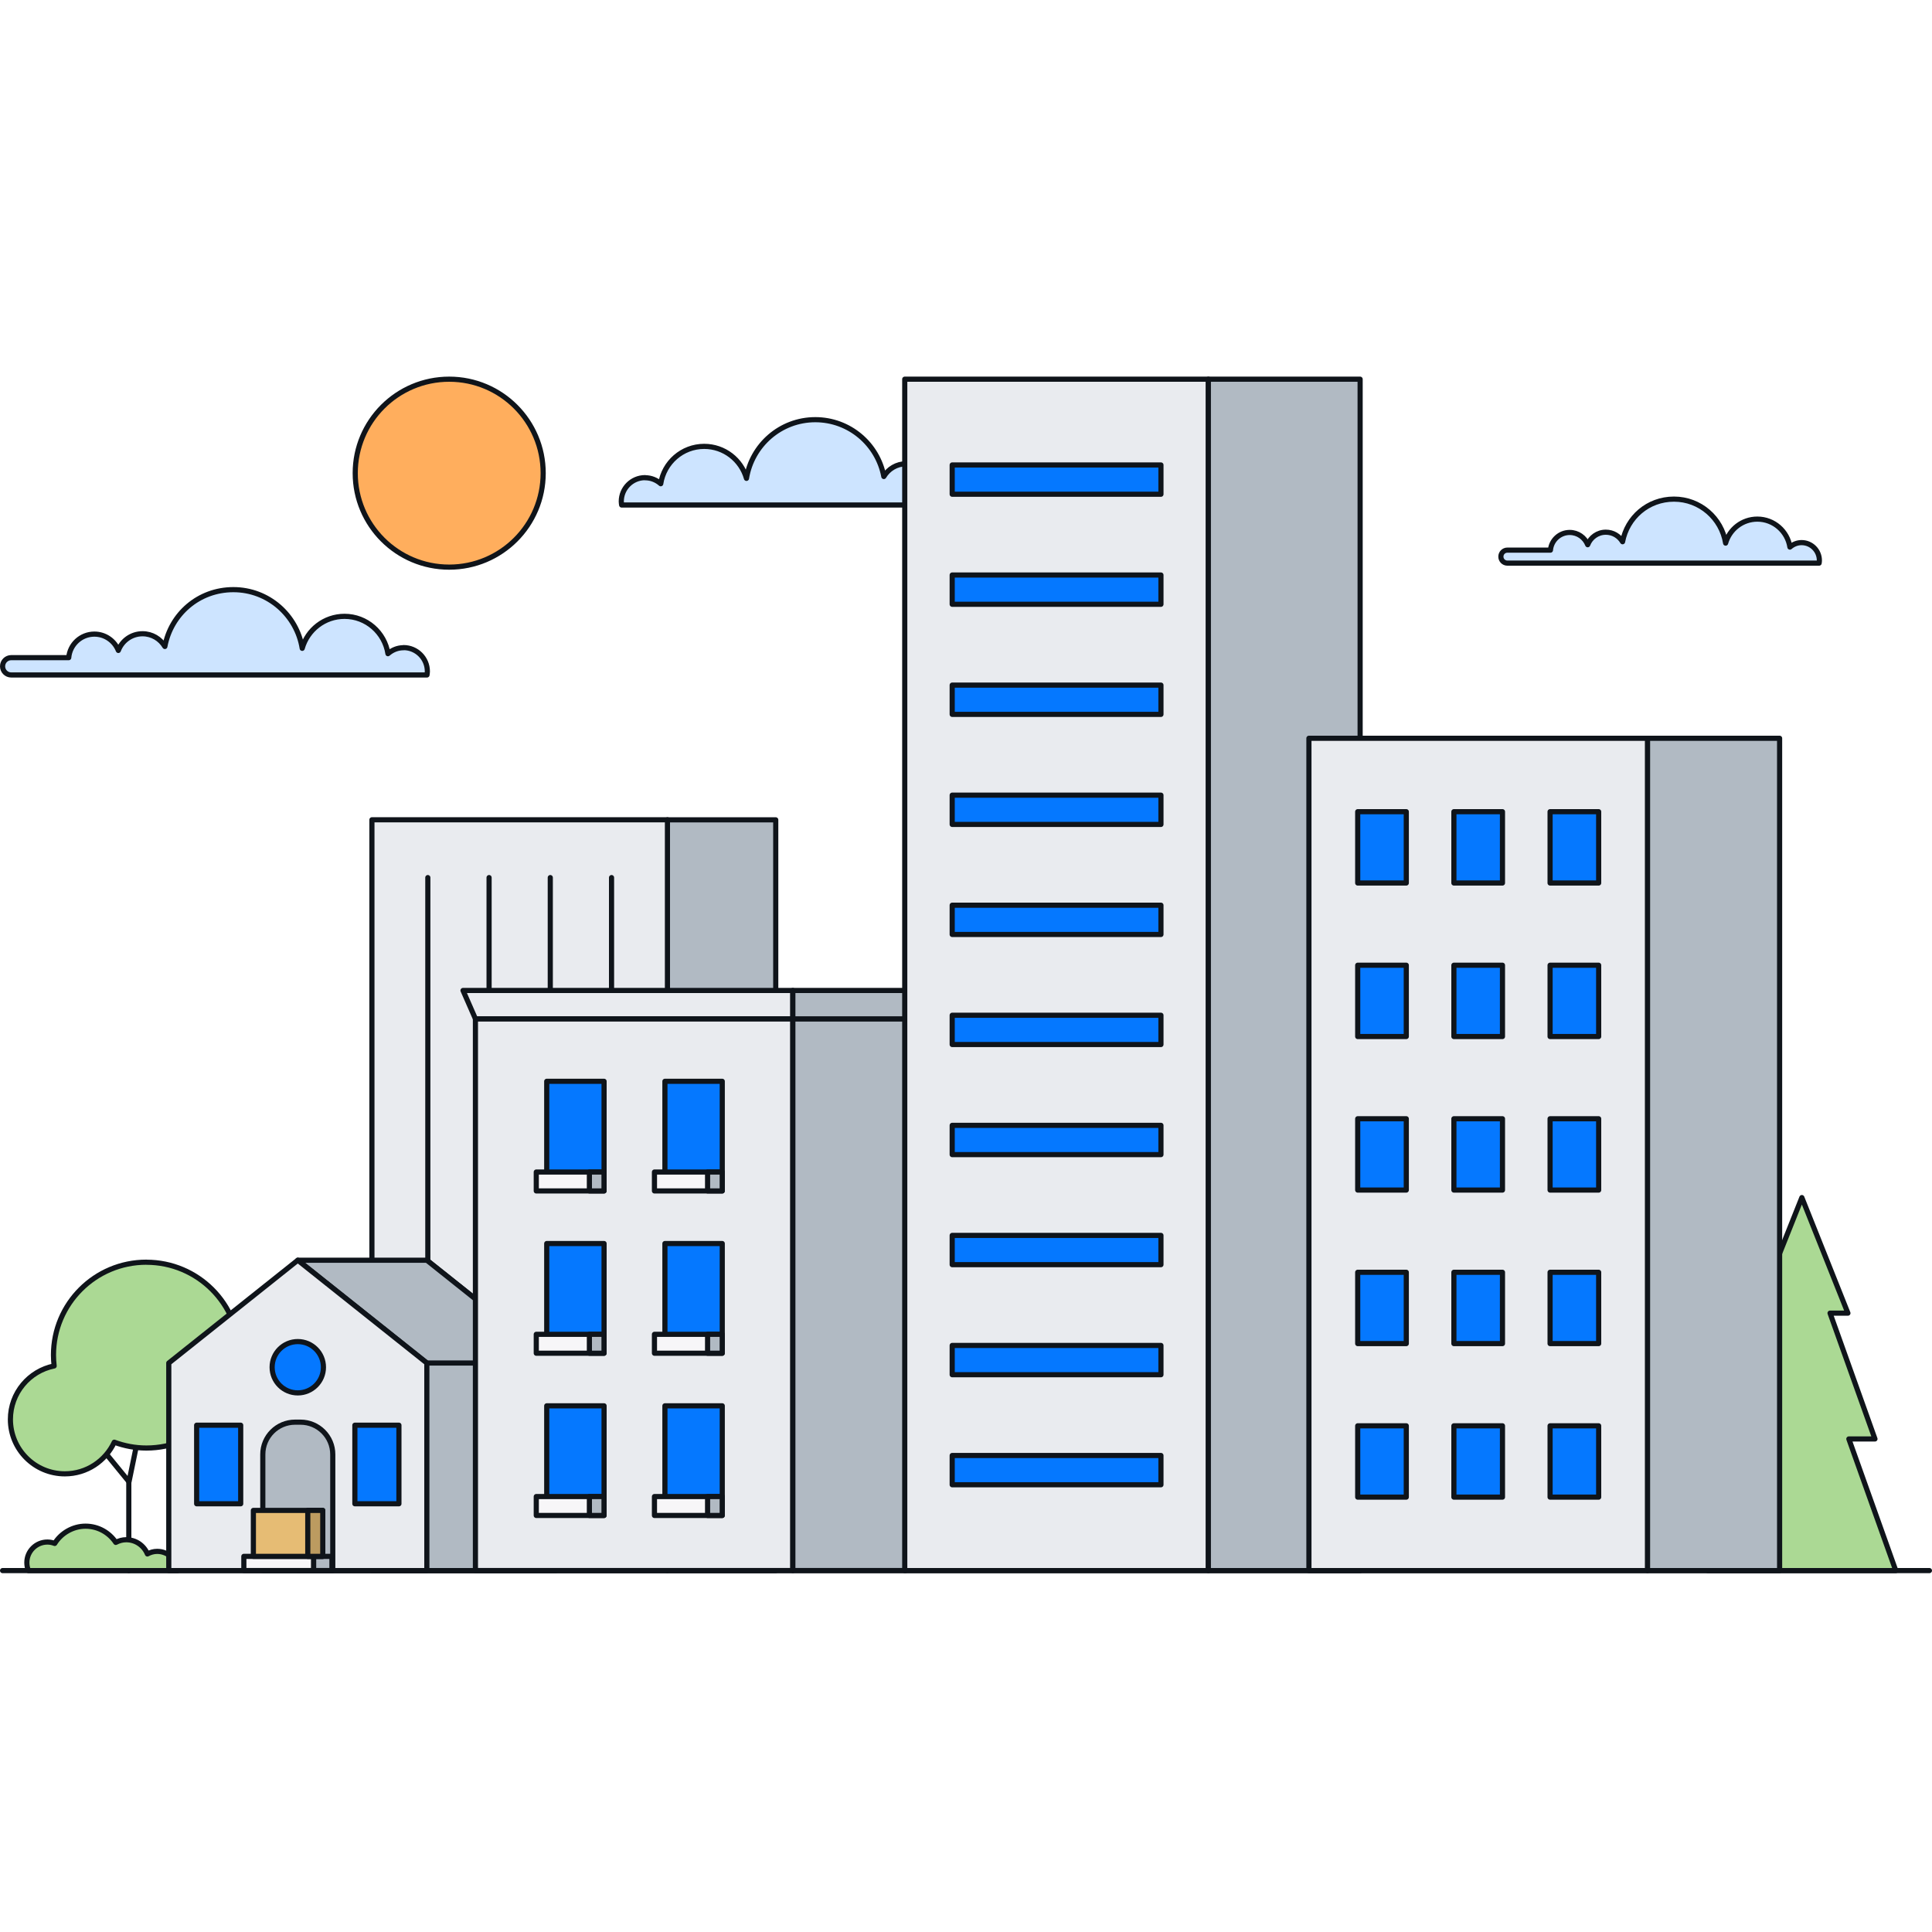
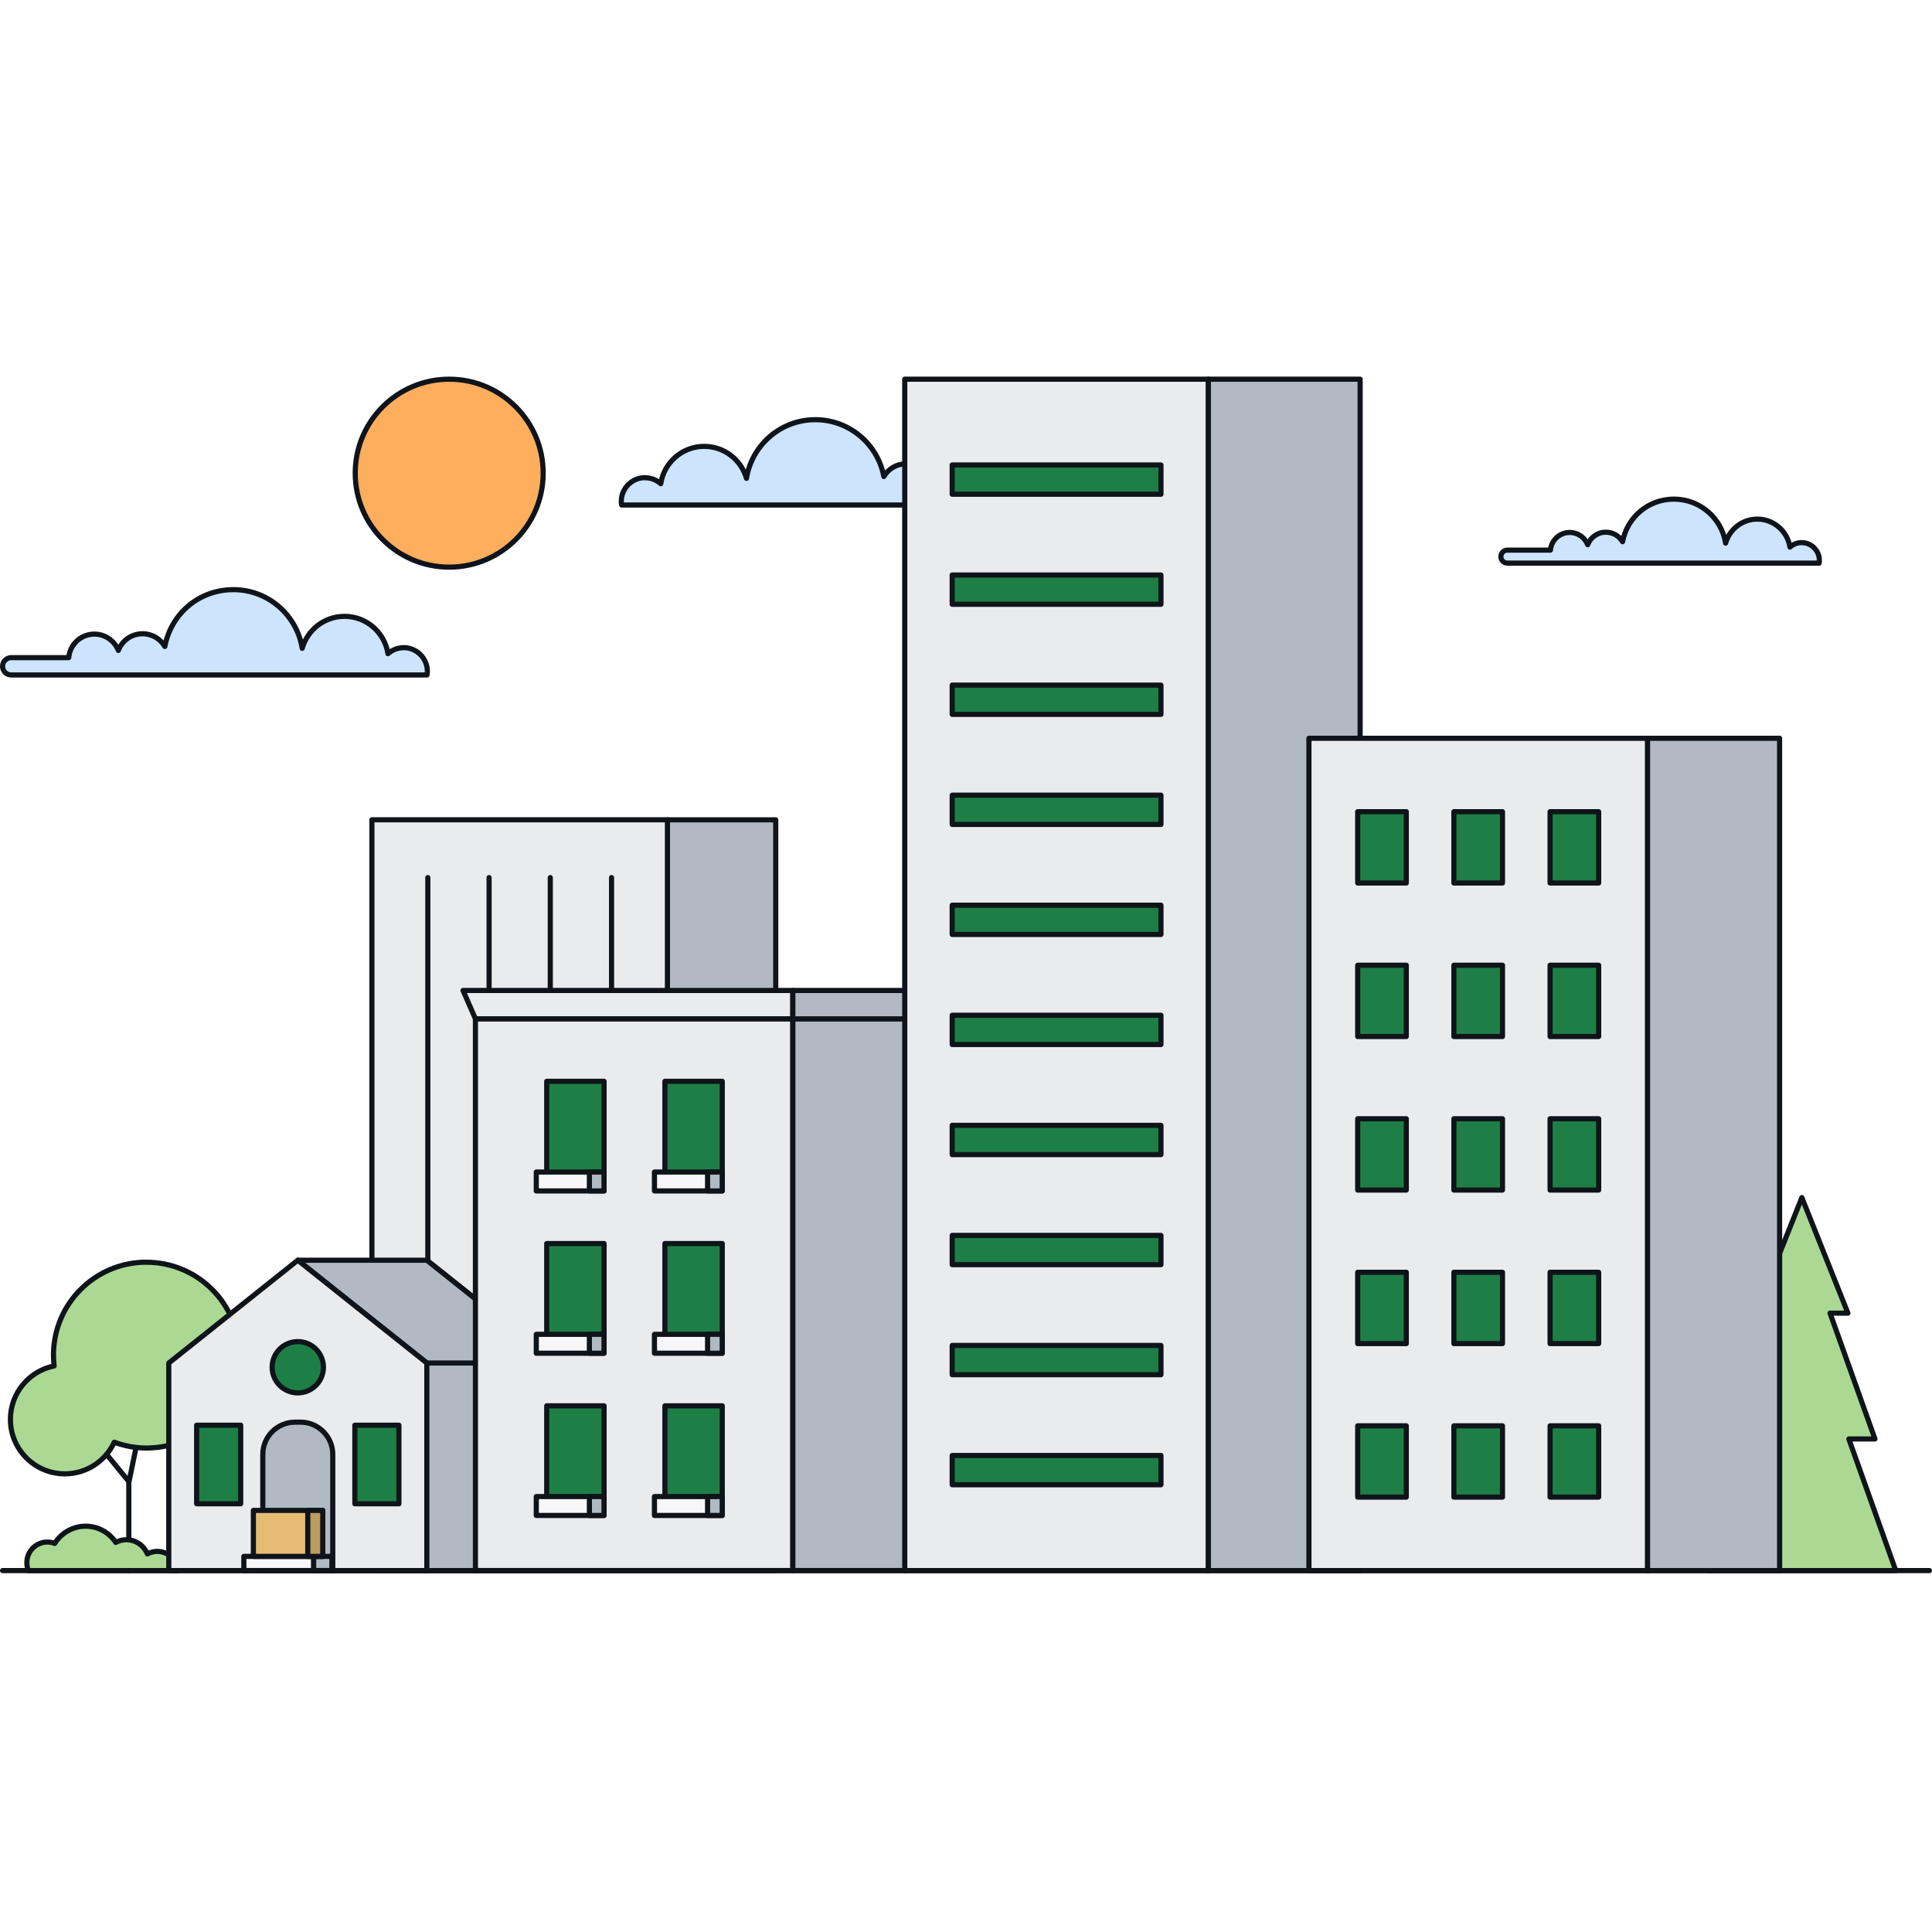
<svg xmlns="http://www.w3.org/2000/svg" width="375" height="375" viewBox="0 0 375 375" fill="none">
  <path d="M25 287.61V304.85" stroke="#0F141A" stroke-linecap="round" stroke-linejoin="round" />
  <path d="M349.69 105.32C348.82 105.32 348.03 105.66 347.42 106.19C346.95 103.12 344.3 100.76 341.1 100.76C338.17 100.76 335.7 102.73 334.94 105.42C334.16 100.58 329.98 96.88 324.92 96.88C319.86 96.88 315.83 100.44 314.94 105.15C314.28 104.04 313.08 103.3 311.69 103.3C310.08 103.3 308.71 104.31 308.17 105.73C307.62 104.34 306.27 103.35 304.68 103.35C302.72 103.35 301.11 104.86 300.94 106.78H292.58C291.88 106.78 291.32 107.34 291.32 108.04C291.32 108.74 291.88 109.3 292.58 109.3H353.09C353.12 109.13 353.14 108.96 353.14 108.78C353.14 106.87 351.59 105.32 349.68 105.32H349.69Z" fill="#CDE4FF" stroke="#0F141A" stroke-linecap="round" stroke-linejoin="round" />
  <path d="M125.22 92.73C126.39 92.73 127.44 93.18 128.25 93.89C128.88 89.79 132.41 86.64 136.68 86.64C140.59 86.64 143.88 89.27 144.89 92.85C145.93 86.4 151.5 81.46 158.25 81.46C164.87 81.46 170.37 86.21 171.55 92.49C172.43 91.01 174.04 90.02 175.88 90.02C178.03 90.02 179.86 91.36 180.58 93.26C181.31 91.41 183.12 90.09 185.23 90.09C187.85 90.09 189.99 92.1 190.21 94.66H201.36C202.29 94.66 203.04 95.41 203.04 96.34C203.04 97.27 202.29 98.02 201.36 98.02H129.76H123.09H120.66C120.63 97.79 120.59 97.57 120.59 97.33C120.59 94.78 122.66 92.71 125.21 92.71L125.22 92.73Z" fill="#CDE4FF" stroke="#0F141A" stroke-linecap="round" stroke-linejoin="round" />
  <path d="M87.19 110.08C97.264 110.08 105.43 101.914 105.43 91.84C105.43 81.766 97.264 73.6 87.19 73.6C77.116 73.6 68.95 81.766 68.95 91.84C68.95 101.914 77.116 110.08 87.19 110.08Z" fill="#FFAE5D" stroke="#0F141A" stroke-miterlimit="10" />
  <path d="M150.57 159.13H129.55V304.85H150.57V159.13Z" fill="#B1BAC3" stroke="#0F141A" stroke-linecap="round" stroke-linejoin="round" />
  <path d="M129.55 159.12H72.19V304.85H129.55V159.12Z" fill="#E9EBEF" stroke="#0F141A" stroke-linecap="round" stroke-linejoin="round" />
  <path d="M83.04 170.34V293.62" stroke="#0F141A" stroke-linecap="round" stroke-linejoin="round" />
  <path d="M94.93 170.34V293.62" stroke="#0F141A" stroke-linecap="round" stroke-linejoin="round" />
  <path d="M106.81 170.34V293.62" stroke="#0F141A" stroke-linecap="round" stroke-linejoin="round" />
  <path d="M118.7 170.34V293.62" stroke="#0F141A" stroke-linecap="round" stroke-linejoin="round" />
  <path d="M28.88 268.95L25.04 287.61L16.07 276.64" stroke="#0F141A" stroke-linecap="round" stroke-linejoin="round" />
  <path d="M28.41 244.99C18.45 244.99 10.38 253.06 10.38 263.02C10.38 263.73 10.43 264.43 10.51 265.13C5.67 266.1 2.02 270.37 2.02 275.5C2.02 281.34 6.75 286.07 12.59 286.07C16.84 286.07 20.5 283.55 22.18 279.93C24.13 280.65 26.22 281.06 28.42 281.06C38.38 281.06 46.45 272.99 46.45 263.03C46.45 253.07 38.38 245 28.42 245L28.41 244.99Z" fill="#ABD994" stroke="#0F141A" stroke-linecap="round" stroke-linejoin="round" />
  <path d="M34.47 304.85C34.34 302.77 32.63 301.12 30.51 301.12C29.82 301.12 29.18 301.31 28.61 301.62C27.95 300 26.36 298.86 24.51 298.86C23.77 298.86 23.08 299.06 22.47 299.38C21.2 297.48 19.05 296.23 16.6 296.23C14.15 296.23 11.86 297.57 10.62 299.58C10.18 299.41 9.7 299.31 9.2 299.31C7 299.31 5.21 301.1 5.21 303.3C5.21 303.85 5.32 304.38 5.52 304.85H34.47Z" fill="#ABD994" stroke="#0F141A" stroke-linecap="round" stroke-linejoin="round" />
  <path d="M367.97 304.85L358.86 279.3H363.93L355.21 254.88H358.68L349.74 232.45L340.8 254.88H344.26L335.54 279.3H340.62L331.5 304.85H367.97Z" fill="#ABD994" stroke="#0F141A" stroke-linecap="round" stroke-linejoin="round" />
  <path d="M107.89 304.85H57.8V264.56L82.85 244.61L107.89 264.56V304.85Z" fill="#B1BAC3" stroke="#0F141A" stroke-linecap="round" stroke-linejoin="round" />
  <path d="M57.8 244.61H82.85L107.89 264.56H82.85L57.8 244.61Z" fill="#B1BAC3" stroke="#0F141A" stroke-linecap="round" stroke-linejoin="round" />
  <path d="M82.85 304.85H32.76V264.56L57.8 244.61L82.85 264.56V304.85Z" fill="#E9EBEF" stroke="#0F141A" stroke-linecap="round" stroke-linejoin="round" />
  <path d="M57.27 276.04H58.33C61.79 276.04 64.59 278.85 64.59 282.3V304.84H51.01V282.3C51.01 278.84 53.82 276.04 57.27 276.04Z" fill="#B1BAC3" stroke="#0F141A" stroke-linecap="round" stroke-linejoin="round" />
-   <path d="M46.72 276.63H38.17V291.88H46.72V276.63Z" fill="#0578FF" stroke="#0F141A" stroke-linecap="round" stroke-linejoin="round" />
-   <path d="M77.43 276.63H68.88V291.88H77.43V276.63Z" fill="#0578FF" stroke="#0F141A" stroke-linecap="round" stroke-linejoin="round" />
-   <path d="M57.8 270.36C60.55 270.36 62.78 268.131 62.78 265.38C62.78 262.63 60.55 260.4 57.8 260.4C55.05 260.4 52.82 262.63 52.82 265.38C52.82 268.131 55.05 270.36 57.8 270.36Z" fill="#0578FF" stroke="#0F141A" stroke-linecap="round" stroke-linejoin="round" />
+   <path d="M46.72 276.63H38.17V291.88H46.72V276.63Z" fill="#1e7f46" stroke="#0F141A" stroke-linecap="round" stroke-linejoin="round" />
+   <path d="M77.43 276.63H68.88V291.88H77.43V276.63Z" fill="#1e7f46" stroke="#0F141A" stroke-linecap="round" stroke-linejoin="round" />
+   <path d="M57.8 270.36C60.55 270.36 62.78 268.131 62.78 265.38C62.78 262.63 60.55 260.4 57.8 260.4C55.05 260.4 52.82 262.63 52.82 265.38C52.82 268.131 55.05 270.36 57.8 270.36Z" fill="#1e7f46" stroke="#0F141A" stroke-linecap="round" stroke-linejoin="round" />
  <path d="M153.89 197.75H92.28V304.84H153.89V197.75Z" fill="#E9EBEF" stroke="#0F141A" stroke-linecap="round" stroke-linejoin="round" />
  <path d="M175.76 197.75H153.89V304.84H175.76V197.75Z" fill="#B1BAC3" stroke="#0F141A" stroke-linecap="round" stroke-linejoin="round" />
-   <path d="M117.25 209.88H106.12V229.33H117.25V209.88Z" fill="#0578FF" stroke="#0F141A" stroke-linecap="round" stroke-linejoin="round" />
+   <path d="M117.25 209.88H106.12V229.33H117.25V209.88Z" fill="#1e7f46" stroke="#0F141A" stroke-linecap="round" stroke-linejoin="round" />
  <path d="M117.25 227.49H104.09V231.16H117.25V227.49Z" fill="#F7F6F8" stroke="#0F141A" stroke-linecap="round" stroke-linejoin="round" />
  <path d="M117.24 227.49H114.4V231.16H117.24V227.49Z" fill="#B1BAC3" stroke="#0F141A" stroke-linecap="round" stroke-linejoin="round" />
-   <path d="M117.25 241.37H106.12V260.82H117.25V241.37Z" fill="#0578FF" stroke="#0F141A" stroke-linecap="round" stroke-linejoin="round" />
+   <path d="M117.25 241.37H106.12V260.82H117.25V241.37Z" fill="#1e7f46" stroke="#0F141A" stroke-linecap="round" stroke-linejoin="round" />
  <path d="M117.25 258.99H104.09V262.66H117.25V258.99Z" fill="#F7F6F8" stroke="#0F141A" stroke-linecap="round" stroke-linejoin="round" />
  <path d="M117.24 258.99H114.4V262.66H117.24V258.99Z" fill="#B1BAC3" stroke="#0F141A" stroke-linecap="round" stroke-linejoin="round" />
-   <path d="M117.25 272.87H106.12V292.32H117.25V272.87Z" fill="#0578FF" stroke="#0F141A" stroke-linecap="round" stroke-linejoin="round" />
+   <path d="M117.25 272.87H106.12V292.32H117.25V272.87Z" fill="#1e7f46" stroke="#0F141A" stroke-linecap="round" stroke-linejoin="round" />
  <path d="M117.25 290.48H104.09V294.15H117.25V290.48Z" fill="#F7F6F8" stroke="#0F141A" stroke-linecap="round" stroke-linejoin="round" />
  <path d="M117.24 290.48H114.4V294.15H117.24V290.48Z" fill="#B1BAC3" stroke="#0F141A" stroke-linecap="round" stroke-linejoin="round" />
-   <path d="M140.19 209.88H129.06V229.33H140.19V209.88Z" fill="#0578FF" stroke="#0F141A" stroke-linecap="round" stroke-linejoin="round" />
+   <path d="M140.19 209.88H129.06V229.33H140.19V209.88Z" fill="#1e7f46" stroke="#0F141A" stroke-linecap="round" stroke-linejoin="round" />
  <path d="M140.19 227.49H127.03V231.16H140.19V227.49Z" fill="#F7F6F8" stroke="#0F141A" stroke-linecap="round" stroke-linejoin="round" />
  <path d="M140.18 227.49H137.34V231.16H140.18V227.49Z" fill="#B1BAC3" stroke="#0F141A" stroke-linecap="round" stroke-linejoin="round" />
-   <path d="M140.19 241.37H129.06V260.82H140.19V241.37Z" fill="#0578FF" stroke="#0F141A" stroke-linecap="round" stroke-linejoin="round" />
+   <path d="M140.19 241.37H129.06V260.82H140.19V241.37Z" fill="#1e7f46" stroke="#0F141A" stroke-linecap="round" stroke-linejoin="round" />
  <path d="M140.19 258.99H127.03V262.66H140.19V258.99Z" fill="#F7F6F8" stroke="#0F141A" stroke-linecap="round" stroke-linejoin="round" />
  <path d="M140.18 258.99H137.34V262.66H140.18V258.99Z" fill="#B1BAC3" stroke="#0F141A" stroke-linecap="round" stroke-linejoin="round" />
-   <path d="M140.19 272.87H129.06V292.32H140.19V272.87Z" fill="#0578FF" stroke="#0F141A" stroke-linecap="round" stroke-linejoin="round" />
+   <path d="M140.19 272.87H129.06V292.32H140.19V272.87Z" fill="#1e7f46" stroke="#0F141A" stroke-linecap="round" stroke-linejoin="round" />
  <path d="M140.19 290.48H127.03V294.15H140.19V290.48Z" fill="#F7F6F8" stroke="#0F141A" stroke-linecap="round" stroke-linejoin="round" />
  <path d="M140.18 290.48H137.34V294.15H140.18V290.48Z" fill="#B1BAC3" stroke="#0F141A" stroke-linecap="round" stroke-linejoin="round" />
  <path d="M153.89 197.75H92.28L89.87 192.25H153.89V197.75Z" fill="#E9EBEF" stroke="#0F141A" stroke-linecap="round" stroke-linejoin="round" />
  <path d="M175.76 192.25H153.89V197.76H175.76V192.25Z" fill="#B1BAC3" stroke="#0F141A" stroke-linecap="round" stroke-linejoin="round" />
  <path d="M234.54 73.6H175.61V304.85H234.54V73.6Z" fill="#E9EBEF" stroke="#0F141A" stroke-linecap="round" stroke-linejoin="round" />
  <path d="M264 73.6H234.54V304.85H264V73.6Z" fill="#B1BAC3" stroke="#0F141A" stroke-linecap="round" stroke-linejoin="round" />
-   <path d="M225.34 90.25H184.82V95.93H225.34V90.25Z" fill="#0578FF" stroke="#0F141A" stroke-linecap="round" stroke-linejoin="round" />
-   <path d="M225.34 111.61H184.82V117.29H225.34V111.61Z" fill="#0578FF" stroke="#0F141A" stroke-linecap="round" stroke-linejoin="round" />
-   <path d="M225.34 132.98H184.82V138.66H225.34V132.98Z" fill="#0578FF" stroke="#0F141A" stroke-linecap="round" stroke-linejoin="round" />
-   <path d="M225.34 154.34H184.82V160.02H225.34V154.34Z" fill="#0578FF" stroke="#0F141A" stroke-linecap="round" stroke-linejoin="round" />
-   <path d="M225.34 175.7H184.82V181.38H225.34V175.7Z" fill="#0578FF" stroke="#0F141A" stroke-linecap="round" stroke-linejoin="round" />
-   <path d="M225.34 197.06H184.82V202.74H225.34V197.06Z" fill="#0578FF" stroke="#0F141A" stroke-linecap="round" stroke-linejoin="round" />
-   <path d="M225.34 218.43H184.82V224.11H225.34V218.43Z" fill="#0578FF" stroke="#0F141A" stroke-linecap="round" stroke-linejoin="round" />
-   <path d="M225.34 239.79H184.82V245.47H225.34V239.79Z" fill="#0578FF" stroke="#0F141A" stroke-linecap="round" stroke-linejoin="round" />
-   <path d="M225.34 261.15H184.82V266.83H225.34V261.15Z" fill="#0578FF" stroke="#0F141A" stroke-linecap="round" stroke-linejoin="round" />
-   <path d="M225.34 282.51H184.82V288.19H225.34V282.51Z" fill="#0578FF" stroke="#0F141A" stroke-linecap="round" stroke-linejoin="round" />
+   <path d="M225.34 90.25H184.82V95.93H225.34V90.25Z" fill="#1e7f46" stroke="#0F141A" stroke-linecap="round" stroke-linejoin="round" />
+   <path d="M225.34 111.61H184.82V117.29H225.34V111.61Z" fill="#1e7f46" stroke="#0F141A" stroke-linecap="round" stroke-linejoin="round" />
+   <path d="M225.34 132.98H184.82V138.66H225.34V132.98Z" fill="#1e7f46" stroke="#0F141A" stroke-linecap="round" stroke-linejoin="round" />
+   <path d="M225.34 154.34H184.82V160.02H225.34V154.34Z" fill="#1e7f46" stroke="#0F141A" stroke-linecap="round" stroke-linejoin="round" />
+   <path d="M225.34 175.7H184.82V181.38H225.34V175.7Z" fill="#1e7f46" stroke="#0F141A" stroke-linecap="round" stroke-linejoin="round" />
+   <path d="M225.34 197.06H184.82V202.74H225.34V197.06Z" fill="#1e7f46" stroke="#0F141A" stroke-linecap="round" stroke-linejoin="round" />
+   <path d="M225.34 218.43H184.82V224.11H225.34V218.43Z" fill="#1e7f46" stroke="#0F141A" stroke-linecap="round" stroke-linejoin="round" />
+   <path d="M225.34 239.79H184.82V245.47H225.34V239.79Z" fill="#1e7f46" stroke="#0F141A" stroke-linecap="round" stroke-linejoin="round" />
+   <path d="M225.34 261.15H184.82V266.83H225.34V261.15Z" fill="#1e7f46" stroke="#0F141A" stroke-linecap="round" stroke-linejoin="round" />
+   <path d="M225.34 282.51H184.82V288.19H225.34V282.51Z" fill="#1e7f46" stroke="#0F141A" stroke-linecap="round" stroke-linejoin="round" />
  <path d="M345.42 143.3H319.77V304.85H345.42V143.3Z" fill="#B1BAC3" stroke="#0F141A" stroke-linecap="round" stroke-linejoin="round" />
  <path d="M319.77 143.3H254.06V304.85H319.77V143.3Z" fill="#E9EBEF" stroke="#0F141A" stroke-linecap="round" stroke-linejoin="round" />
-   <path d="M272.96 157.55H263.53V171.39H272.96V157.55Z" fill="#0578FF" stroke="#0F141A" stroke-linecap="round" stroke-linejoin="round" />
-   <path d="M291.63 157.55H282.2V171.39H291.63V157.55Z" fill="#0578FF" stroke="#0F141A" stroke-linecap="round" stroke-linejoin="round" />
-   <path d="M310.3 157.55H300.87V171.39H310.3V157.55Z" fill="#0578FF" stroke="#0F141A" stroke-linecap="round" stroke-linejoin="round" />
-   <path d="M272.96 187.35H263.53V201.19H272.96V187.35Z" fill="#0578FF" stroke="#0F141A" stroke-linecap="round" stroke-linejoin="round" />
-   <path d="M291.63 187.35H282.2V201.19H291.63V187.35Z" fill="#0578FF" stroke="#0F141A" stroke-linecap="round" stroke-linejoin="round" />
-   <path d="M310.3 187.35H300.87V201.19H310.3V187.35Z" fill="#0578FF" stroke="#0F141A" stroke-linecap="round" stroke-linejoin="round" />
-   <path d="M272.96 217.15H263.53V230.99H272.96V217.15Z" fill="#0578FF" stroke="#0F141A" stroke-linecap="round" stroke-linejoin="round" />
-   <path d="M291.63 217.15H282.2V230.99H291.63V217.15Z" fill="#0578FF" stroke="#0F141A" stroke-linecap="round" stroke-linejoin="round" />
-   <path d="M310.3 217.15H300.87V230.99H310.3V217.15Z" fill="#0578FF" stroke="#0F141A" stroke-linecap="round" stroke-linejoin="round" />
-   <path d="M272.96 246.95H263.53V260.79H272.96V246.95Z" fill="#0578FF" stroke="#0F141A" stroke-linecap="round" stroke-linejoin="round" />
-   <path d="M291.63 246.95H282.2V260.79H291.63V246.95Z" fill="#0578FF" stroke="#0F141A" stroke-linecap="round" stroke-linejoin="round" />
-   <path d="M310.3 246.95H300.87V260.79H310.3V246.95Z" fill="#0578FF" stroke="#0F141A" stroke-linecap="round" stroke-linejoin="round" />
-   <path d="M272.96 276.75H263.53V290.59H272.96V276.75Z" fill="#0578FF" stroke="#0F141A" stroke-linecap="round" stroke-linejoin="round" />
-   <path d="M291.63 276.75H282.2V290.59H291.63V276.75Z" fill="#0578FF" stroke="#0F141A" stroke-linecap="round" stroke-linejoin="round" />
-   <path d="M310.3 276.75H300.87V290.59H310.3V276.75Z" fill="#0578FF" stroke="#0F141A" stroke-linecap="round" stroke-linejoin="round" />
+   <path d="M272.96 157.55H263.53V171.39H272.96V157.55Z" fill="#1e7f46" stroke="#0F141A" stroke-linecap="round" stroke-linejoin="round" />
+   <path d="M291.63 157.55H282.2V171.39H291.63V157.55Z" fill="#1e7f46" stroke="#0F141A" stroke-linecap="round" stroke-linejoin="round" />
+   <path d="M310.3 157.55H300.87V171.39H310.3V157.55Z" fill="#1e7f46" stroke="#0F141A" stroke-linecap="round" stroke-linejoin="round" />
+   <path d="M272.96 187.35H263.53V201.19H272.96V187.35Z" fill="#1e7f46" stroke="#0F141A" stroke-linecap="round" stroke-linejoin="round" />
+   <path d="M291.63 187.35H282.2V201.19H291.63V187.35Z" fill="#1e7f46" stroke="#0F141A" stroke-linecap="round" stroke-linejoin="round" />
+   <path d="M310.3 187.35H300.87V201.19H310.3V187.35Z" fill="#1e7f46" stroke="#0F141A" stroke-linecap="round" stroke-linejoin="round" />
+   <path d="M272.96 217.15H263.53V230.99H272.96V217.15Z" fill="#1e7f46" stroke="#0F141A" stroke-linecap="round" stroke-linejoin="round" />
+   <path d="M291.63 217.15H282.2V230.99H291.63V217.15Z" fill="#1e7f46" stroke="#0F141A" stroke-linecap="round" stroke-linejoin="round" />
+   <path d="M310.3 217.15H300.87V230.99H310.3V217.15Z" fill="#1e7f46" stroke="#0F141A" stroke-linecap="round" stroke-linejoin="round" />
+   <path d="M272.96 246.95H263.53V260.79H272.96V246.95Z" fill="#1e7f46" stroke="#0F141A" stroke-linecap="round" stroke-linejoin="round" />
+   <path d="M291.63 246.95H282.2V260.79H291.63V246.95Z" fill="#1e7f46" stroke="#0F141A" stroke-linecap="round" stroke-linejoin="round" />
+   <path d="M310.3 246.95H300.87V260.79H310.3V246.95Z" fill="#1e7f46" stroke="#0F141A" stroke-linecap="round" stroke-linejoin="round" />
+   <path d="M272.96 276.75H263.53V290.59H272.96V276.75Z" fill="#1e7f46" stroke="#0F141A" stroke-linecap="round" stroke-linejoin="round" />
+   <path d="M291.63 276.75H282.2V290.59H291.63V276.75Z" fill="#1e7f46" stroke="#0F141A" stroke-linecap="round" stroke-linejoin="round" />
+   <path d="M310.3 276.75H300.87V290.59H310.3V276.75Z" fill="#1e7f46" stroke="#0F141A" stroke-linecap="round" stroke-linejoin="round" />
  <path d="M0.5 304.85H374.5" stroke="#0F141A" stroke-linecap="round" stroke-linejoin="round" />
  <path d="M64.43 302.09H60.87V304.84H64.43V302.09Z" fill="#B1BAC3" stroke="#0F141A" stroke-linecap="round" stroke-linejoin="round" />
  <path d="M60.86 302.09H47.33V304.84H60.86V302.09Z" fill="#F7F6F8" stroke="#0F141A" stroke-linecap="round" stroke-linejoin="round" />
  <path d="M78.33 125.72C77.16 125.72 76.11 126.17 75.3 126.88C74.67 122.78 71.14 119.63 66.87 119.63C62.96 119.63 59.67 122.26 58.66 125.84C57.62 119.39 52.05 114.45 45.3 114.45C38.55 114.45 33.18 119.2 32 125.48C31.12 124 29.51 123.01 27.67 123.01C25.52 123.01 23.69 124.35 22.97 126.25C22.24 124.4 20.43 123.08 18.32 123.08C15.7 123.08 13.56 125.09 13.34 127.65H2.18C1.25 127.65 0.5 128.4 0.5 129.33C0.5 130.26 1.25 131.01 2.18 131.01H82.88C82.91 130.78 82.95 130.56 82.95 130.32C82.95 127.77 80.88 125.7 78.33 125.7V125.72Z" fill="#CDE4FF" stroke="#0F141A" stroke-linecap="round" stroke-linejoin="round" />
  <path d="M62.65 293.17H49.18V302.09H62.65V293.17Z" fill="#E6BC74" stroke="#0F141A" stroke-linecap="round" stroke-linejoin="round" />
  <path d="M62.65 293.17H59.74V302.09H62.65V293.17Z" fill="#BC9B60" stroke="#0F141A" stroke-linecap="round" stroke-linejoin="round" />
</svg>
